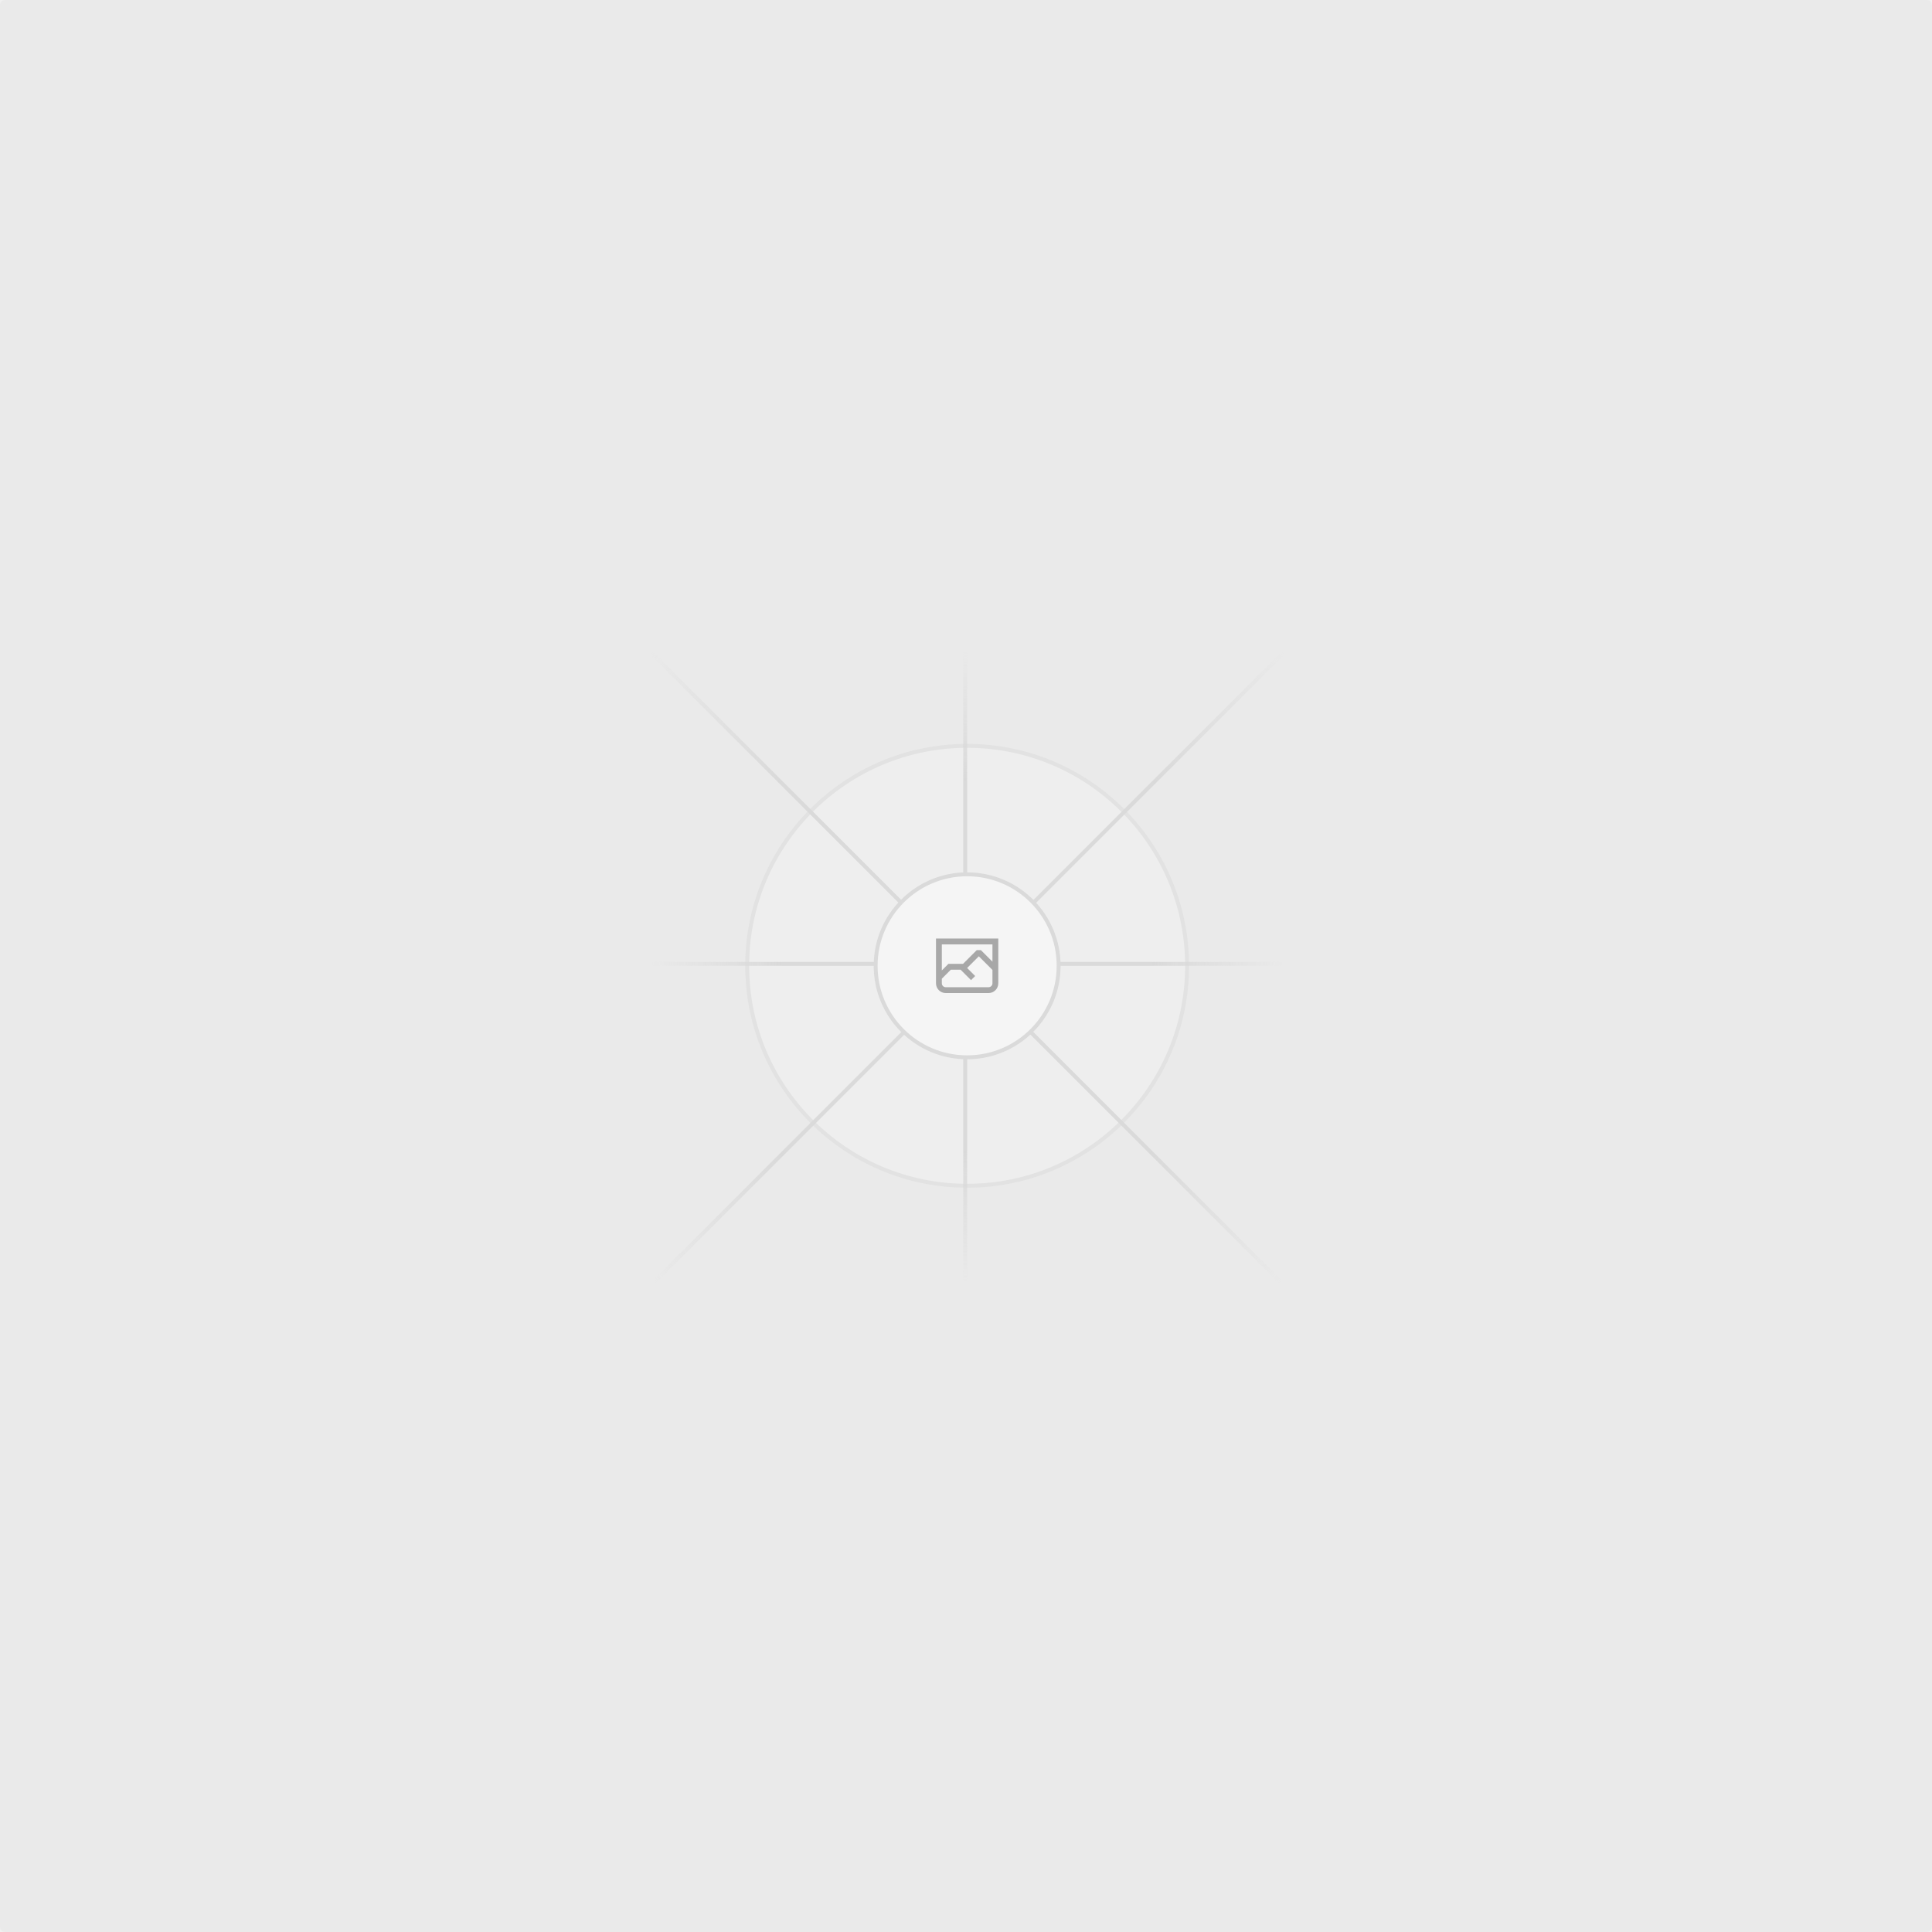
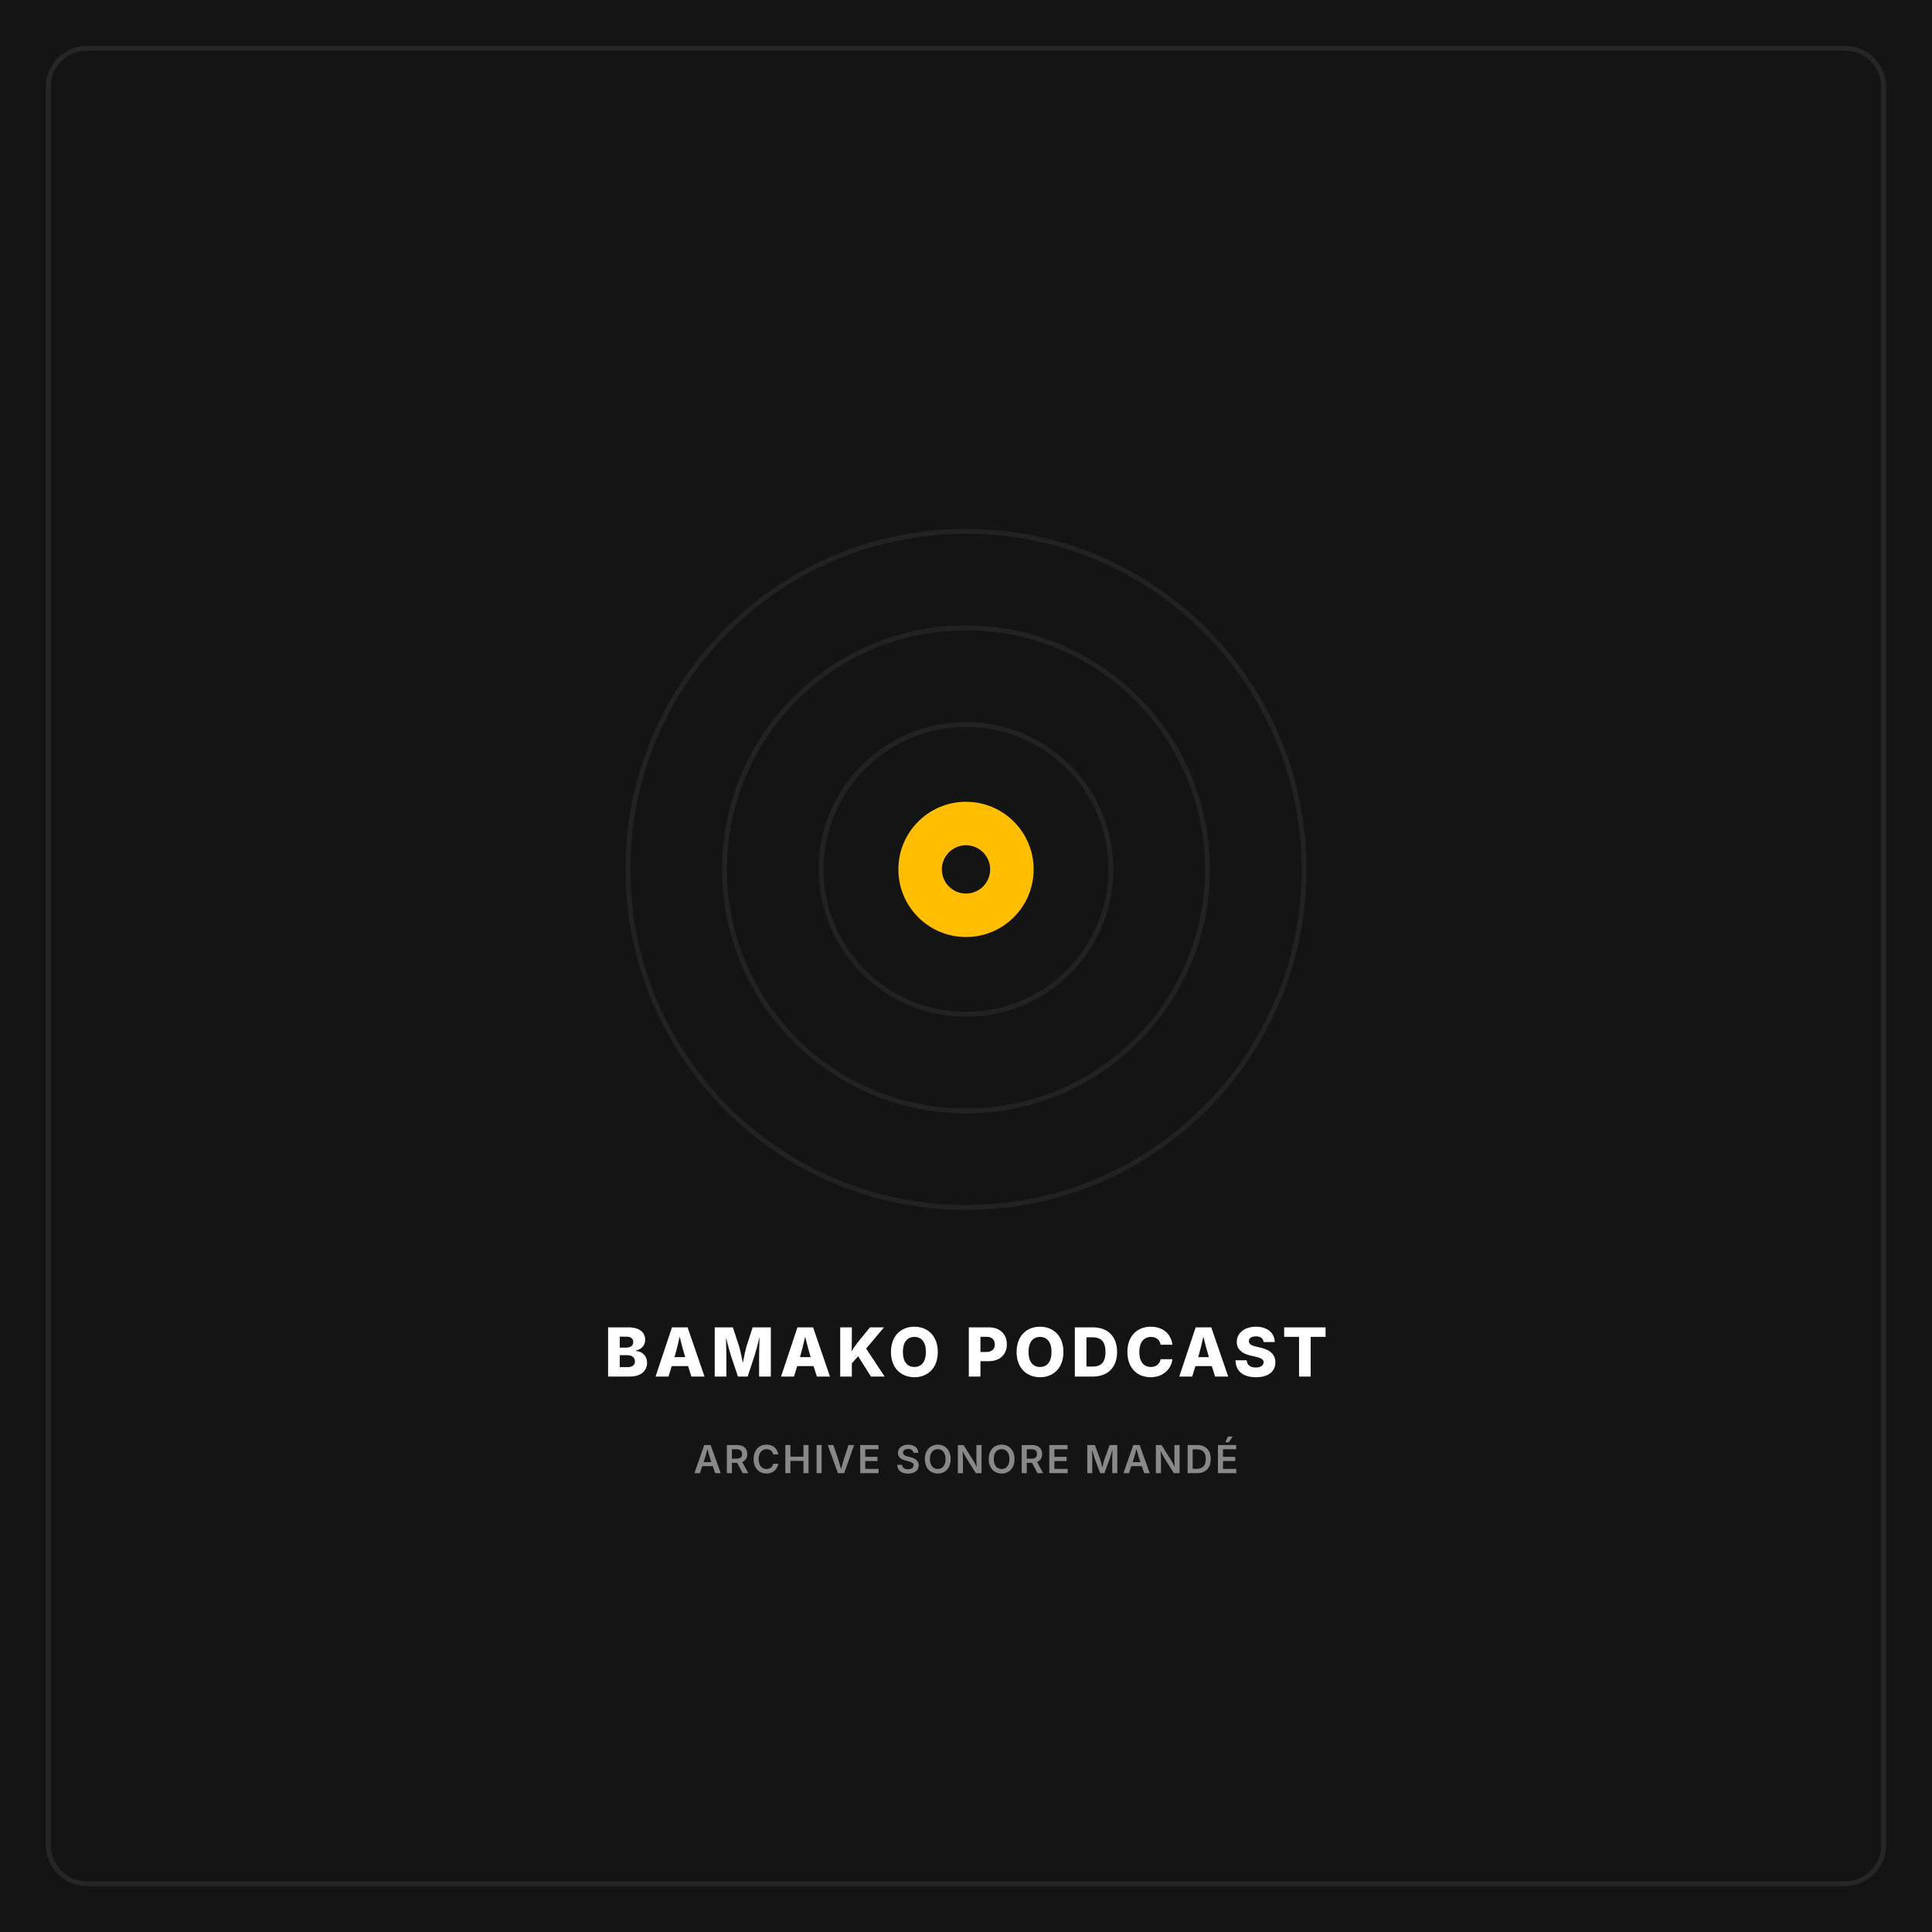
- <svg xmlns="http://www.w3.org/2000/svg" width="1200" height="1200" fill="none">
-   <rect width="1200" height="1200" fill="#EAEAEA" rx="3" />
-   <g opacity=".5">
-     <g opacity=".5">
-       <path fill="#FAFAFA" d="M600.709 736.5c-75.454 0-136.621-61.167-136.621-136.62 0-75.454 61.167-136.621 136.621-136.621 75.453 0 136.62 61.167 136.62 136.621 0 75.453-61.167 136.62-136.62 136.62Z" />
-       <path stroke="#C9C9C9" stroke-width="2.418" d="M600.709 736.5c-75.454 0-136.621-61.167-136.621-136.62 0-75.454 61.167-136.621 136.621-136.621 75.453 0 136.62 61.167 136.62 136.621 0 75.453-61.167 136.62-136.62 136.62Z" />
-     </g>
-     <path stroke="url(#a)" stroke-width="2.418" d="M0-1.209h553.581" transform="scale(1 -1) rotate(45 1163.11 91.165)" />
-     <path stroke="url(#b)" stroke-width="2.418" d="M404.846 598.671h391.726" />
-     <path stroke="url(#c)" stroke-width="2.418" d="M599.5 795.742V404.017" />
-     <path stroke="url(#d)" stroke-width="2.418" d="m795.717 796.597-391.441-391.44" />
-     <path fill="#fff" d="M600.709 656.704c-31.384 0-56.825-25.441-56.825-56.824 0-31.384 25.441-56.825 56.825-56.825 31.383 0 56.824 25.441 56.824 56.825 0 31.383-25.441 56.824-56.824 56.824Z" />
-     <g clip-path="url(#e)">
-       <path fill="#666" fill-rule="evenodd" d="M616.426 586.58h-31.434v16.176l3.553-3.554.531-.531h9.068l.074-.074 8.463-8.463h2.565l7.18 7.181V586.58Zm-15.715 14.654 3.698 3.699 1.283 1.282-2.565 2.565-1.282-1.283-5.2-5.199h-6.066l-5.514 5.514-.073.073v2.876a2.418 2.418 0 0 0 2.418 2.418h26.598a2.418 2.418 0 0 0 2.418-2.418v-8.317l-8.463-8.463-7.181 7.181-.071.072Zm-19.347 5.442v4.085a6.045 6.045 0 0 0 6.046 6.045h26.598a6.044 6.044 0 0 0 6.045-6.045v-7.108l1.356-1.355-1.282-1.283-.074-.073v-17.989h-38.689v23.43l-.146.146.146.147Z" clip-rule="evenodd" />
-     </g>
-     <path stroke="#C9C9C9" stroke-width="2.418" d="M600.709 656.704c-31.384 0-56.825-25.441-56.825-56.824 0-31.384 25.441-56.825 56.825-56.825 31.383 0 56.824 25.441 56.824 56.825 0 31.383-25.441 56.824-56.824 56.824Z" />
-   </g>
-   <defs>
-     <linearGradient id="a" x1="554.061" x2="-.48" y1=".083" y2=".087" gradientUnits="userSpaceOnUse">
-       <stop stop-color="#C9C9C9" stop-opacity="0" />
-       <stop offset=".208" stop-color="#C9C9C9" />
-       <stop offset=".792" stop-color="#C9C9C9" />
-       <stop offset="1" stop-color="#C9C9C9" stop-opacity="0" />
-     </linearGradient>
-     <linearGradient id="b" x1="796.912" x2="404.507" y1="599.963" y2="599.965" gradientUnits="userSpaceOnUse">
-       <stop stop-color="#C9C9C9" stop-opacity="0" />
-       <stop offset=".208" stop-color="#C9C9C9" />
-       <stop offset=".792" stop-color="#C9C9C9" />
-       <stop offset="1" stop-color="#C9C9C9" stop-opacity="0" />
-     </linearGradient>
-     <linearGradient id="c" x1="600.792" x2="600.794" y1="403.677" y2="796.082" gradientUnits="userSpaceOnUse">
-       <stop stop-color="#C9C9C9" stop-opacity="0" />
-       <stop offset=".208" stop-color="#C9C9C9" />
-       <stop offset=".792" stop-color="#C9C9C9" />
-       <stop offset="1" stop-color="#C9C9C9" stop-opacity="0" />
-     </linearGradient>
-     <linearGradient id="d" x1="404.85" x2="796.972" y1="403.903" y2="796.02" gradientUnits="userSpaceOnUse">
-       <stop stop-color="#C9C9C9" stop-opacity="0" />
-       <stop offset=".208" stop-color="#C9C9C9" />
-       <stop offset=".792" stop-color="#C9C9C9" />
-       <stop offset="1" stop-color="#C9C9C9" stop-opacity="0" />
-     </linearGradient>
-     <clipPath id="e">
-       <path fill="#fff" d="M581.364 580.535h38.689v38.689h-38.689z" />
-     </clipPath>
-   </defs>
+ <svg xmlns="http://www.w3.org/2000/svg" width="800" height="800" viewBox="0 0 800 800" fill="none">
+   <rect width="800" height="800" fill="#141414" />
+   <rect x="20" y="20" width="760" height="760" rx="16" stroke="#262626" stroke-width="2" />
+   <circle cx="400" cy="360" r="140" stroke="#222222" stroke-width="2" />
+   <circle cx="400" cy="360" r="100" stroke="#222222" stroke-width="2" />
+   <circle cx="400" cy="360" r="60" stroke="#222222" stroke-width="2" />
+   <circle cx="400" cy="360" r="28" fill="#FFBF00" />
+   <circle cx="400" cy="360" r="10" fill="#141414" />
+   <text x="400" y="570" font-family="system-ui, -apple-system, sans-serif" font-size="28" font-weight="800" fill="#FFFFFF" text-anchor="middle" letter-spacing="2">BAMAKO PODCAST</text>
+   <text x="400" y="610" font-family="system-ui, -apple-system, sans-serif" font-size="16" font-weight="600" fill="#888888" text-anchor="middle" letter-spacing="1">ARCHIVE SONORE MANDÉ</text>
</svg>
